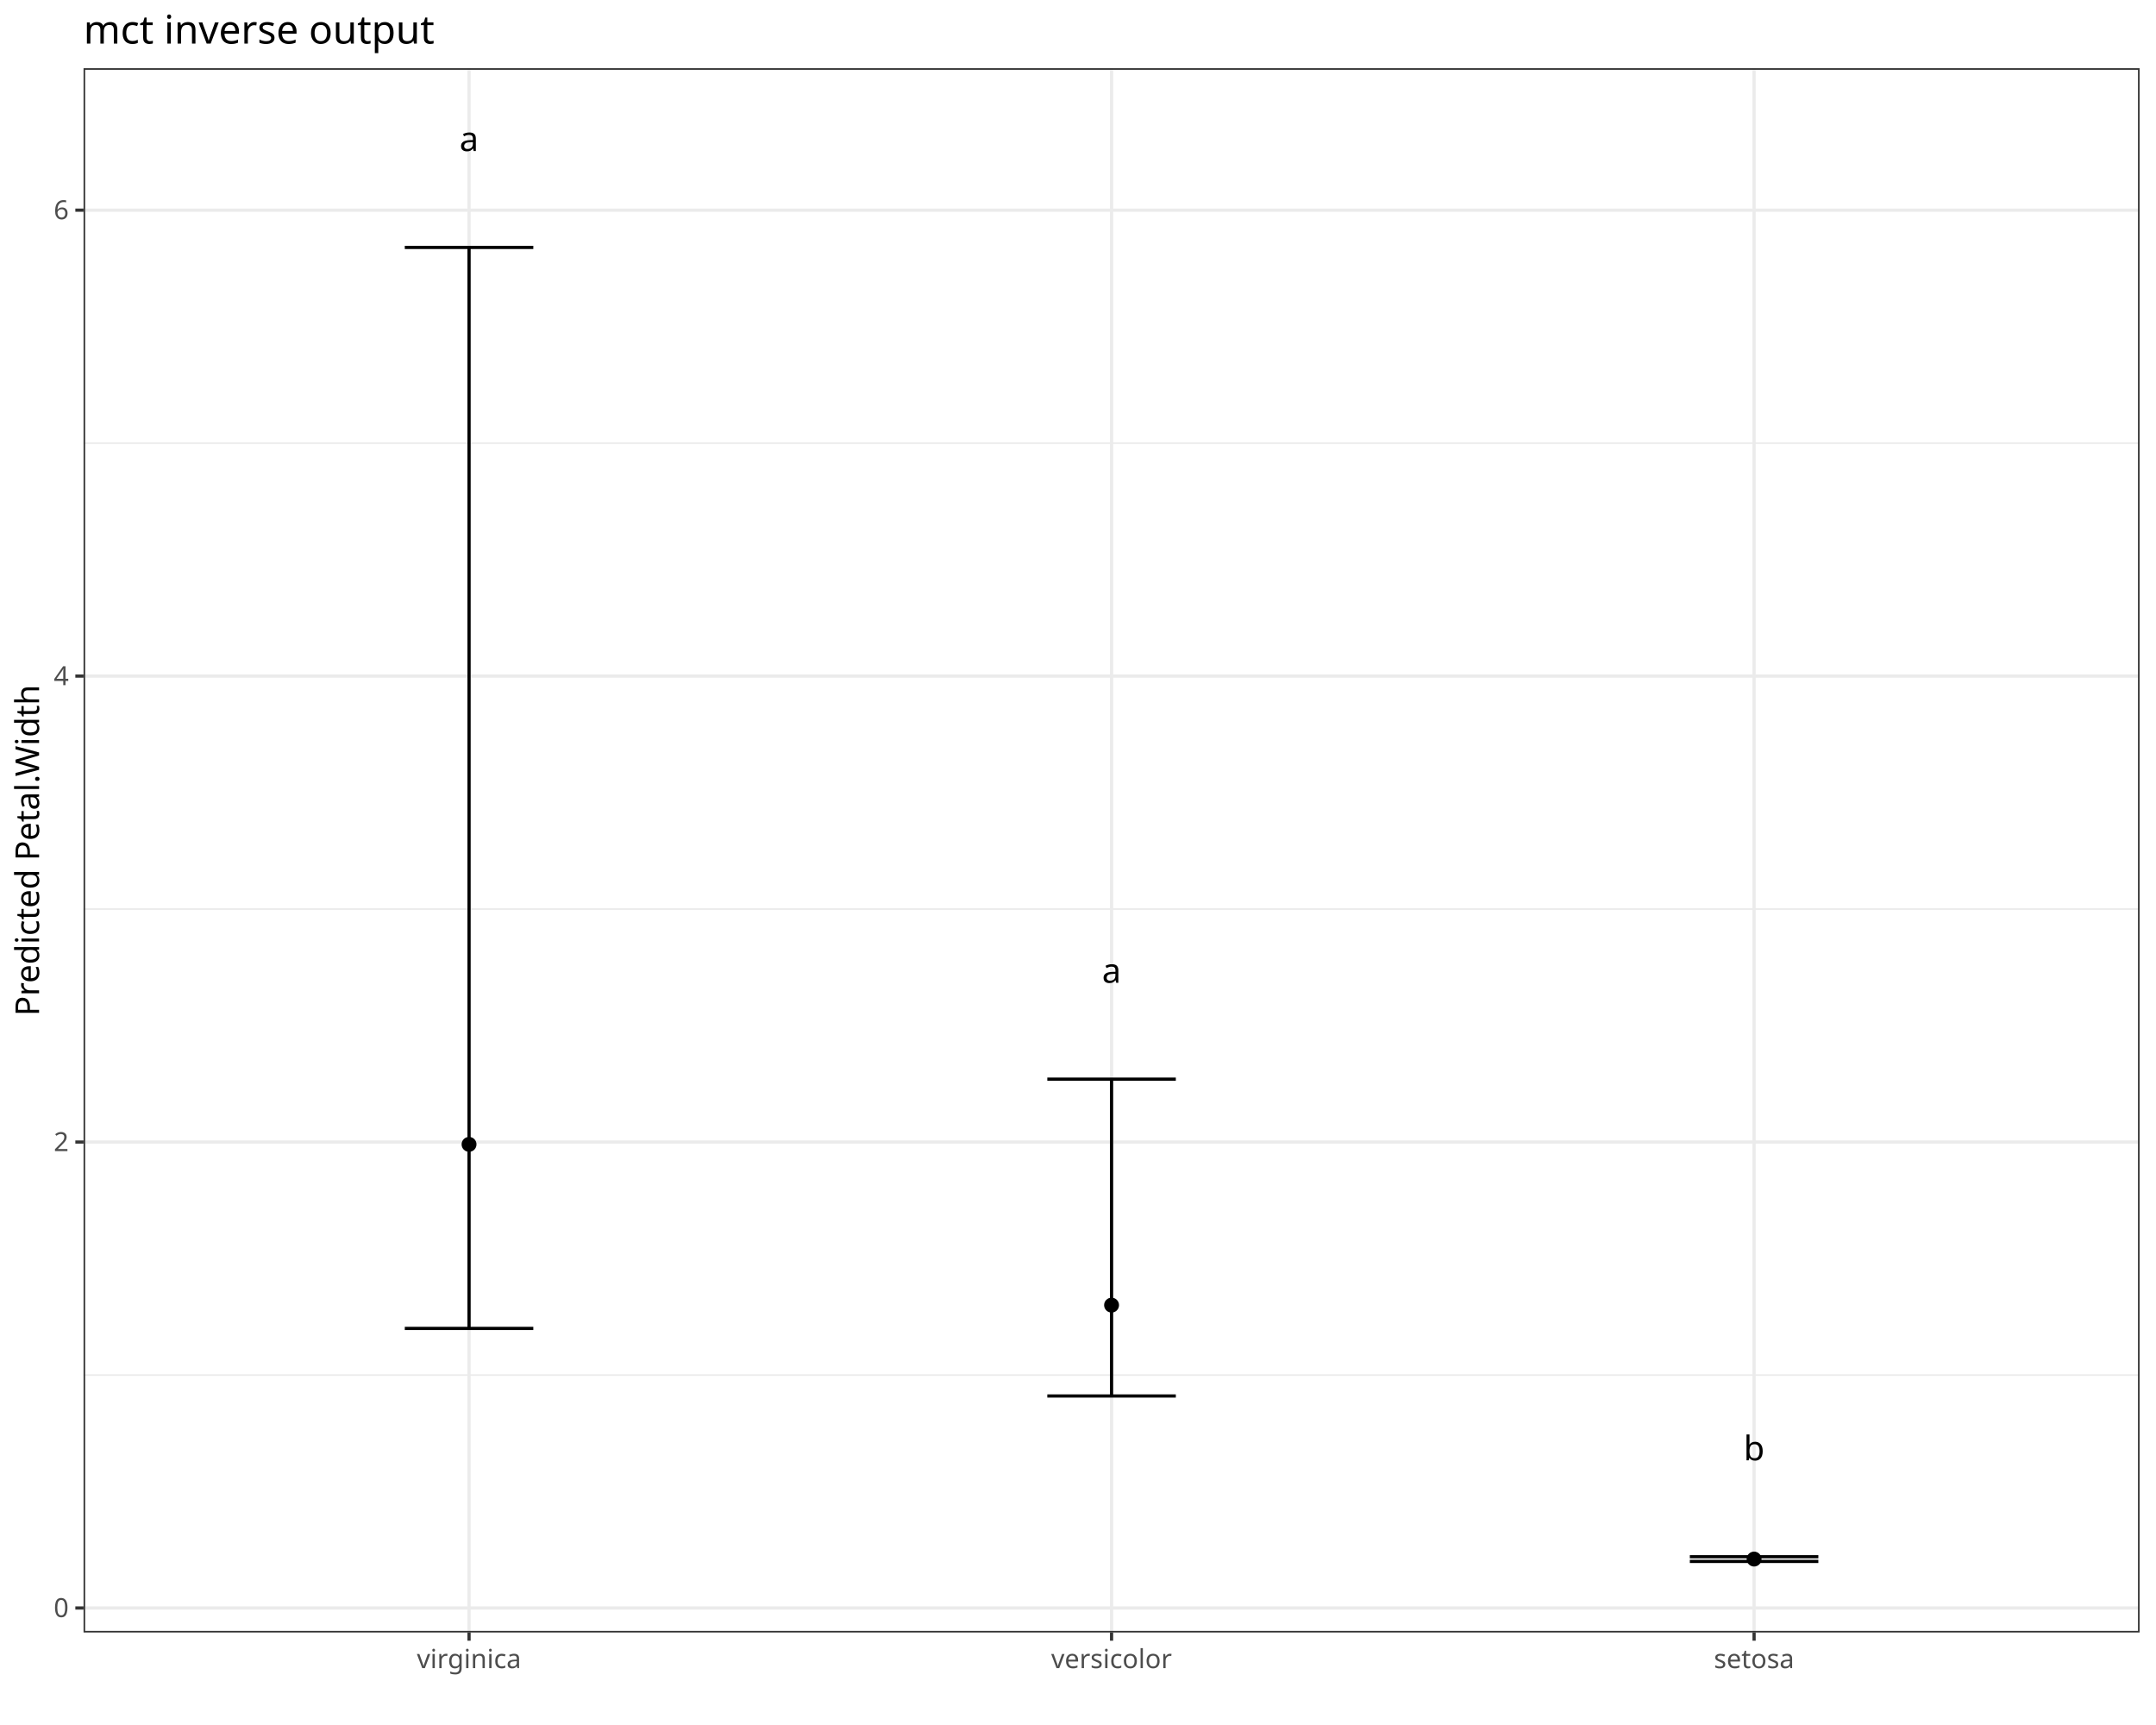
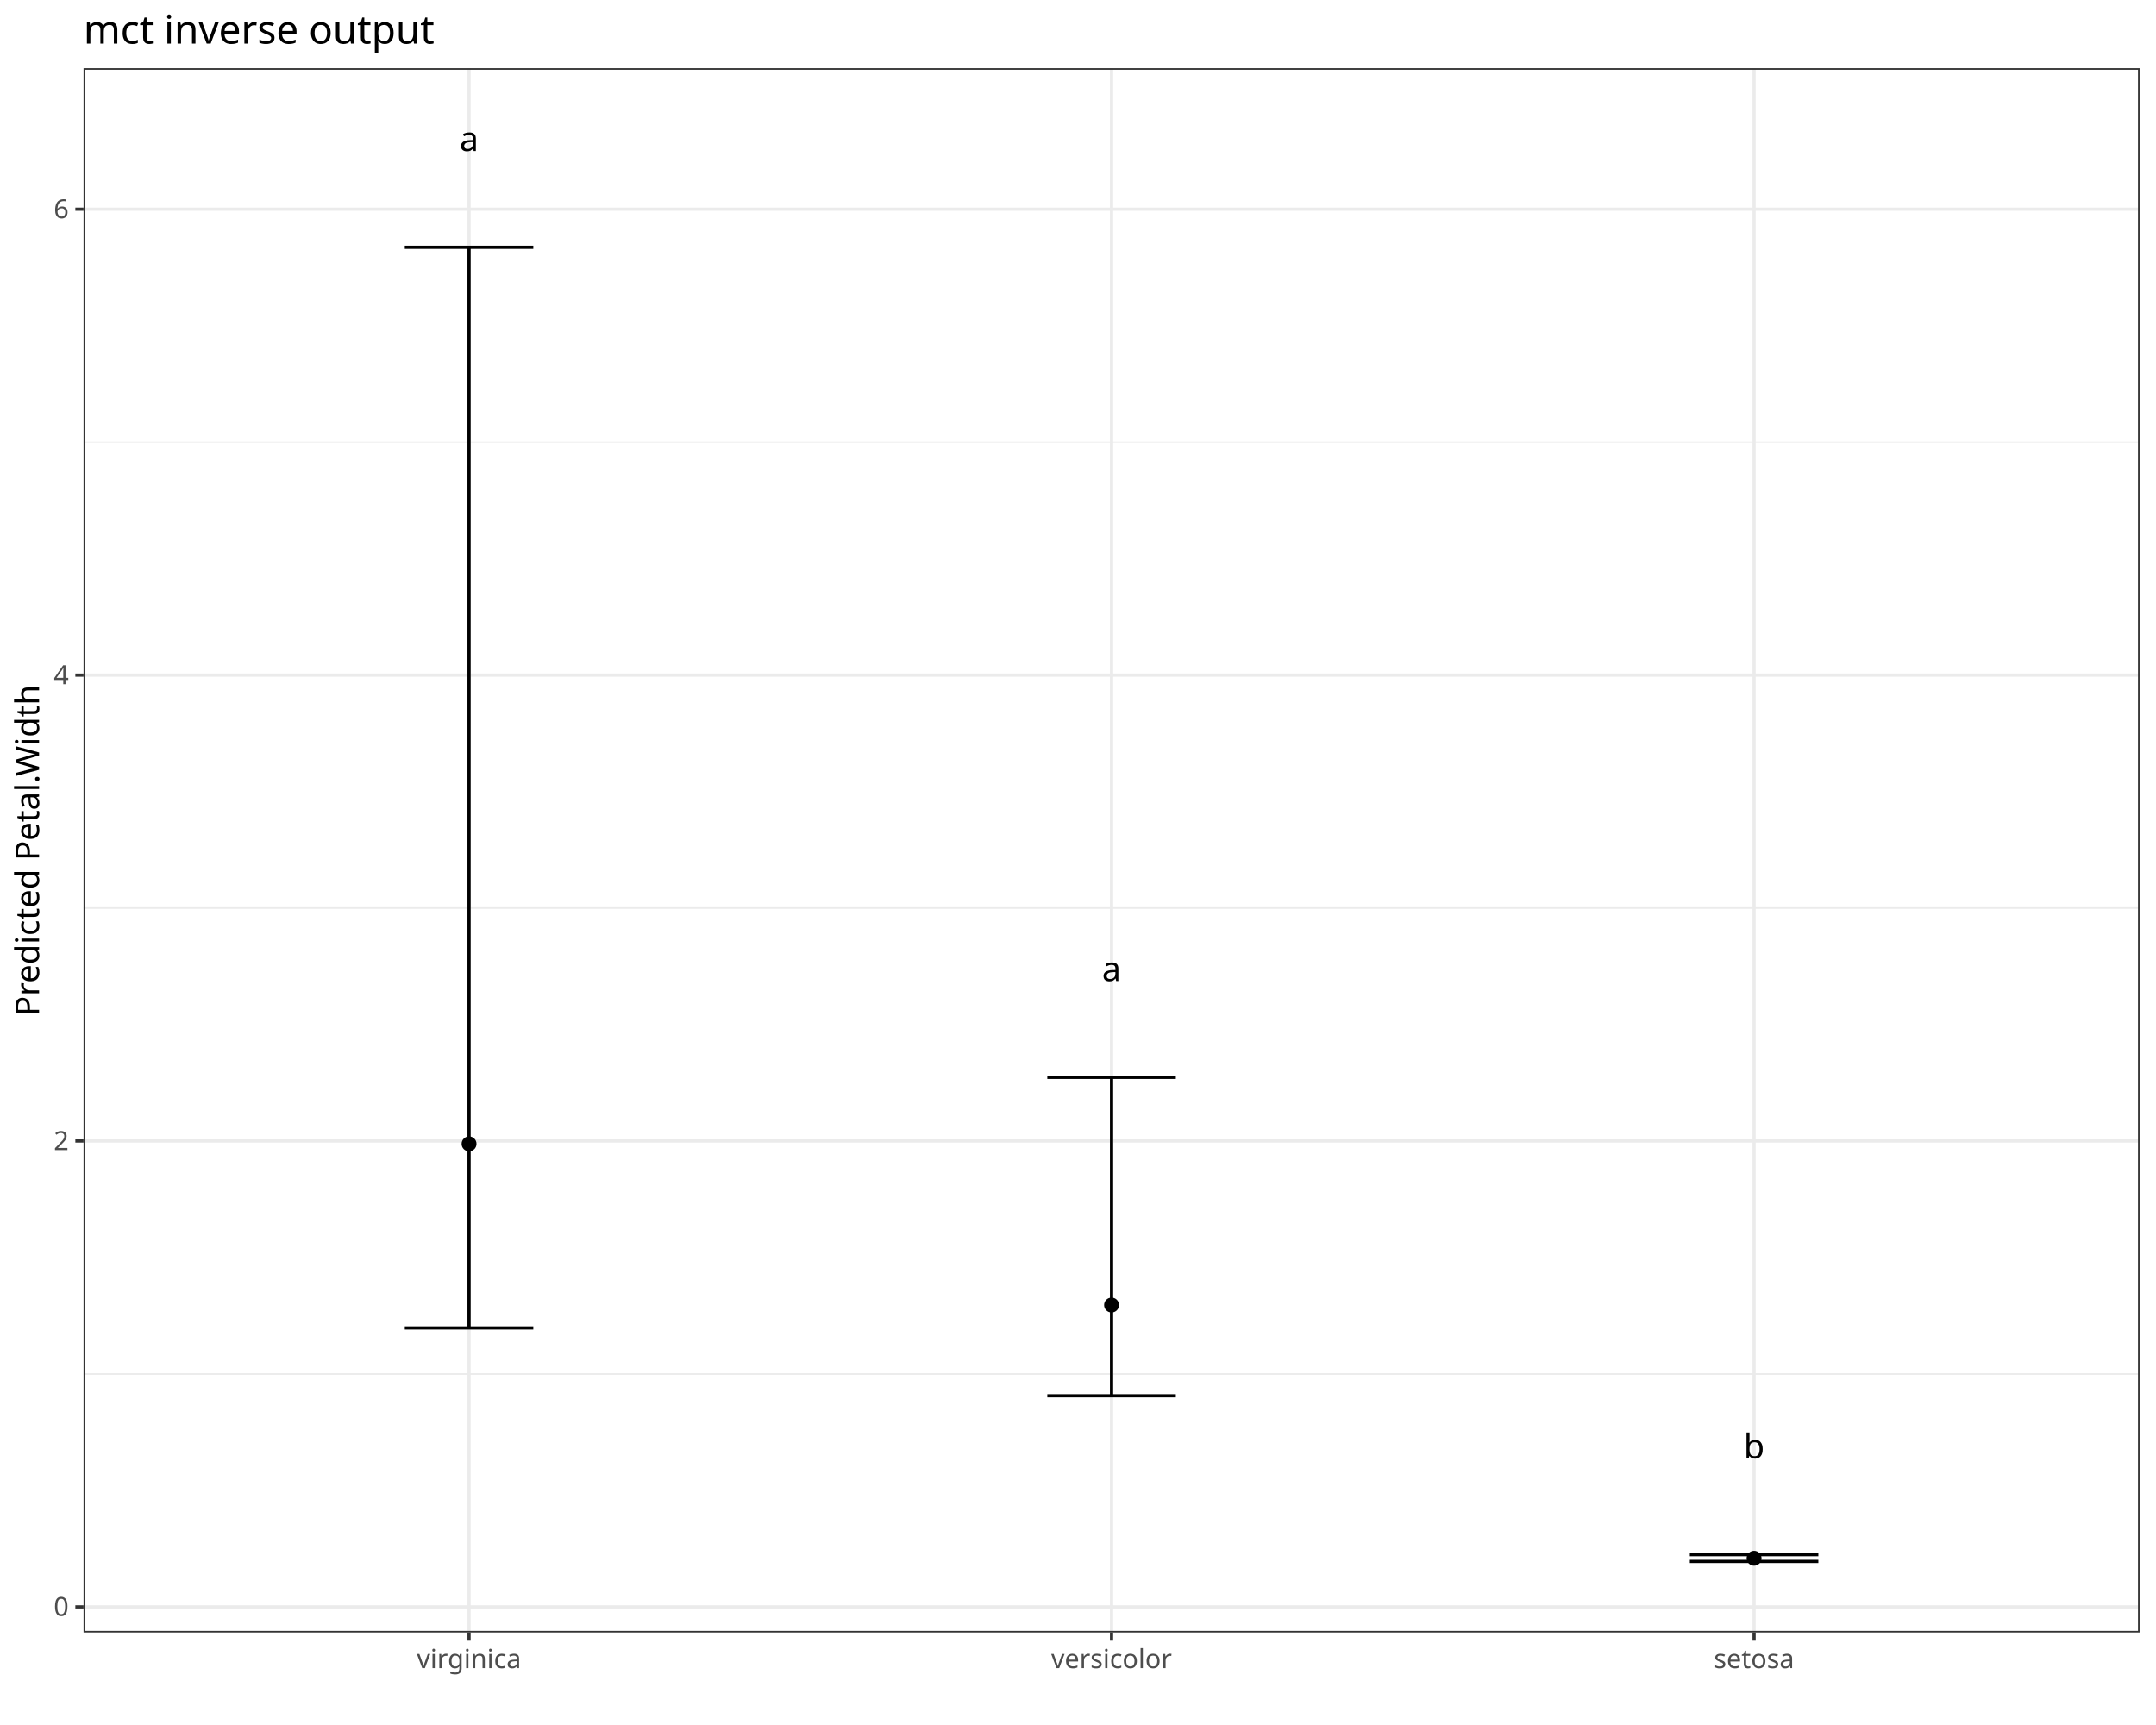
<svg xmlns="http://www.w3.org/2000/svg" class="svglite" data-engine-version="2.0" width="720.00pt" height="576.00pt" viewBox="0 0 720.00 576.00">
  <defs>
    <style type="text/css">
    .svglite line, .svglite polyline, .svglite polygon, .svglite path, .svglite rect, .svglite circle {
      fill: none;
      stroke: #000000;
      stroke-linecap: round;
      stroke-linejoin: round;
      stroke-miterlimit: 10.00;
    }
  </style>
  </defs>
  <rect width="100%" height="100%" style="stroke: none; fill: #FFFFFF;" />
  <defs>
    <clipPath id="cpMC4wMHw3MjAuMDB8MC4wMHw1NzYuMDA=">
      <rect x="0.00" y="0.00" width="720.00" height="576.00" />
    </clipPath>
  </defs>
  <g clip-path="url(#cpMC4wMHw3MjAuMDB8MC4wMHw1NzYuMDA=)">
    <rect x="0.00" y="0.00" width="720.00" height="576.00" style="stroke-width: 1.07; stroke: #FFFFFF; fill: #FFFFFF;" />
  </g>
  <defs>
    <clipPath id="cpMjcuOTB8NzE0LjUyfDIyLjc4fDU0NS4xMQ==">
      <rect x="27.90" y="22.78" width="686.62" height="522.33" />
    </clipPath>
  </defs>
  <g clip-path="url(#cpMjcuOTB8NzE0LjUyfDIyLjc4fDU0NS4xMQ==)">
    <rect x="27.90" y="22.78" width="686.62" height="522.33" style="stroke-width: 1.07; stroke: none; fill: #FFFFFF;" />
-     <polyline points="27.90,459.14 714.52,459.14 " style="stroke-width: 0.53; stroke: #EBEBEB; stroke-linecap: butt;" />
-     <polyline points="27.90,303.55 714.52,303.55 " style="stroke-width: 0.53; stroke: #EBEBEB; stroke-linecap: butt;" />
-     <polyline points="27.90,147.97 714.52,147.97 " style="stroke-width: 0.53; stroke: #EBEBEB; stroke-linecap: butt;" />
-     <polyline points="27.90,536.93 714.52,536.93 " style="stroke-width: 1.07; stroke: #EBEBEB; stroke-linecap: butt;" />
-     <polyline points="27.90,381.34 714.52,381.34 " style="stroke-width: 1.07; stroke: #EBEBEB; stroke-linecap: butt;" />
-     <polyline points="27.90,225.76 714.52,225.76 " style="stroke-width: 1.07; stroke: #EBEBEB; stroke-linecap: butt;" />
-     <polyline points="27.90,70.17 714.52,70.17 " style="stroke-width: 1.07; stroke: #EBEBEB; stroke-linecap: butt;" />
+     <polyline points="27.90,458.78 714.52,458.78 " style="stroke-width: 0.53; stroke: #EBEBEB; stroke-linecap: butt;" />
+     <polyline points="27.90,303.21 714.52,303.21 " style="stroke-width: 0.53; stroke: #EBEBEB; stroke-linecap: butt;" />
+     <polyline points="27.90,147.65 714.52,147.65 " style="stroke-width: 0.53; stroke: #EBEBEB; stroke-linecap: butt;" />
+     <polyline points="27.90,536.56 714.52,536.56 " style="stroke-width: 1.07; stroke: #EBEBEB; stroke-linecap: butt;" />
+     <polyline points="27.90,380.99 714.52,380.99 " style="stroke-width: 1.07; stroke: #EBEBEB; stroke-linecap: butt;" />
+     <polyline points="27.90,225.43 714.52,225.43 " style="stroke-width: 1.07; stroke: #EBEBEB; stroke-linecap: butt;" />
+     <polyline points="27.90,69.87 714.52,69.87 " style="stroke-width: 1.07; stroke: #EBEBEB; stroke-linecap: butt;" />
    <polyline points="156.64,545.11 156.64,22.78 " style="stroke-width: 1.07; stroke: #EBEBEB; stroke-linecap: butt;" />
    <polyline points="371.21,545.11 371.21,22.78 " style="stroke-width: 1.07; stroke: #EBEBEB; stroke-linecap: butt;" />
    <polyline points="585.78,545.11 585.78,22.78 " style="stroke-width: 1.07; stroke: #EBEBEB; stroke-linecap: butt;" />
-     <circle cx="156.64" cy="382.12" r="2.49" style="stroke-width: 0.71; stroke: none; fill: #000000;" />
-     <circle cx="371.21" cy="435.80" r="2.49" style="stroke-width: 0.71; stroke: none; fill: #000000;" />
-     <circle cx="585.78" cy="520.59" r="2.49" style="stroke-width: 0.71; stroke: none; fill: #000000;" />
-     <polyline points="135.18,82.62 178.10,82.62 " style="stroke-width: 1.07; stroke-linecap: butt;" />
-     <polyline points="156.64,82.62 156.64,443.58 " style="stroke-width: 1.07; stroke-linecap: butt;" />
-     <polyline points="135.18,443.58 178.10,443.58 " style="stroke-width: 1.07; stroke-linecap: butt;" />
-     <polyline points="349.75,360.34 392.67,360.34 " style="stroke-width: 1.07; stroke-linecap: butt;" />
-     <polyline points="371.21,360.34 371.21,466.14 " style="stroke-width: 1.07; stroke-linecap: butt;" />
-     <polyline points="349.75,466.14 392.67,466.14 " style="stroke-width: 1.07; stroke-linecap: butt;" />
-     <polyline points="564.32,519.81 607.24,519.81 " style="stroke-width: 1.07; stroke-linecap: butt;" />
-     <polyline points="585.78,519.81 585.78,521.37 " style="stroke-width: 1.07; stroke-linecap: butt;" />
+     <circle cx="156.64" cy="381.94" r="2.49" style="stroke-width: 0.71; stroke: none; fill: #000000;" />
+     <circle cx="371.21" cy="435.75" r="2.49" style="stroke-width: 0.71; stroke: none; fill: #000000;" />
+     <circle cx="585.78" cy="520.32" r="2.49" style="stroke-width: 0.71; stroke: none; fill: #000000;" />
+     <polyline points="135.18,82.60 178.10,82.60 " style="stroke-width: 1.07; stroke-linecap: butt;" />
+     <polyline points="156.64,82.60 156.64,443.38 " style="stroke-width: 1.07; stroke-linecap: butt;" />
+     <polyline points="135.18,443.38 178.10,443.38 " style="stroke-width: 1.07; stroke-linecap: butt;" />
+     <polyline points="349.75,359.73 392.67,359.73 " style="stroke-width: 1.07; stroke-linecap: butt;" />
+     <polyline points="371.21,359.73 371.21,466.06 " style="stroke-width: 1.07; stroke-linecap: butt;" />
+     <polyline points="349.75,466.06 392.67,466.06 " style="stroke-width: 1.07; stroke-linecap: butt;" />
+     <polyline points="564.32,519.11 607.24,519.11 " style="stroke-width: 1.07; stroke-linecap: butt;" />
+     <polyline points="585.78,519.11 585.78,521.37 " style="stroke-width: 1.07; stroke-linecap: butt;" />
    <polyline points="564.32,521.37 607.24,521.37 " style="stroke-width: 1.07; stroke-linecap: butt;" />
    <text x="156.64" y="50.44" text-anchor="middle" style="font-size: 11.38px; font-family: sans;" textLength="6.33px" lengthAdjust="spacingAndGlyphs">a</text>
-     <text x="371.21" y="328.16" text-anchor="middle" style="font-size: 11.38px; font-family: sans;" textLength="6.33px" lengthAdjust="spacingAndGlyphs">a</text>
-     <text x="585.78" y="487.63" text-anchor="middle" style="font-size: 11.38px; font-family: sans;" textLength="6.33px" lengthAdjust="spacingAndGlyphs">b</text>
+     <text x="371.21" y="327.57" text-anchor="middle" style="font-size: 11.38px; font-family: sans;" textLength="6.33px" lengthAdjust="spacingAndGlyphs">a</text>
+     <text x="585.78" y="486.95" text-anchor="middle" style="font-size: 11.38px; font-family: sans;" textLength="6.33px" lengthAdjust="spacingAndGlyphs">b</text>
    <rect x="27.90" y="22.78" width="686.62" height="522.33" style="stroke-width: 1.07; stroke: #333333;" />
  </g>
  <g clip-path="url(#cpMC4wMHw3MjAuMDB8MC4wMHw1NzYuMDA=)">
-     <text x="22.97" y="539.96" text-anchor="end" style="font-size: 8.80px; fill: #4D4D4D; font-family: sans;" textLength="4.89px" lengthAdjust="spacingAndGlyphs">0</text>
-     <text x="22.97" y="384.37" text-anchor="end" style="font-size: 8.80px; fill: #4D4D4D; font-family: sans;" textLength="4.89px" lengthAdjust="spacingAndGlyphs">2</text>
-     <text x="22.97" y="228.79" text-anchor="end" style="font-size: 8.80px; fill: #4D4D4D; font-family: sans;" textLength="4.89px" lengthAdjust="spacingAndGlyphs">4</text>
-     <text x="22.97" y="73.20" text-anchor="end" style="font-size: 8.80px; fill: #4D4D4D; font-family: sans;" textLength="4.89px" lengthAdjust="spacingAndGlyphs">6</text>
-     <polyline points="25.16,536.93 27.90,536.93 " style="stroke-width: 1.07; stroke: #333333; stroke-linecap: butt;" />
-     <polyline points="25.16,381.34 27.90,381.34 " style="stroke-width: 1.07; stroke: #333333; stroke-linecap: butt;" />
-     <polyline points="25.16,225.76 27.90,225.76 " style="stroke-width: 1.07; stroke: #333333; stroke-linecap: butt;" />
-     <polyline points="25.16,70.17 27.90,70.17 " style="stroke-width: 1.07; stroke: #333333; stroke-linecap: butt;" />
+     <text x="22.97" y="539.58" text-anchor="end" style="font-size: 8.80px; fill: #4D4D4D; font-family: sans;" textLength="4.89px" lengthAdjust="spacingAndGlyphs">0</text>
+     <text x="22.97" y="384.02" text-anchor="end" style="font-size: 8.80px; fill: #4D4D4D; font-family: sans;" textLength="4.89px" lengthAdjust="spacingAndGlyphs">2</text>
+     <text x="22.97" y="228.46" text-anchor="end" style="font-size: 8.80px; fill: #4D4D4D; font-family: sans;" textLength="4.89px" lengthAdjust="spacingAndGlyphs">4</text>
+     <text x="22.97" y="72.90" text-anchor="end" style="font-size: 8.80px; fill: #4D4D4D; font-family: sans;" textLength="4.89px" lengthAdjust="spacingAndGlyphs">6</text>
+     <polyline points="25.16,536.56 27.90,536.56 " style="stroke-width: 1.07; stroke: #333333; stroke-linecap: butt;" />
+     <polyline points="25.16,380.99 27.90,380.99 " style="stroke-width: 1.07; stroke: #333333; stroke-linecap: butt;" />
+     <polyline points="25.16,225.43 27.90,225.43 " style="stroke-width: 1.07; stroke: #333333; stroke-linecap: butt;" />
+     <polyline points="25.16,69.87 27.90,69.87 " style="stroke-width: 1.07; stroke: #333333; stroke-linecap: butt;" />
    <polyline points="156.64,547.85 156.64,545.11 " style="stroke-width: 1.07; stroke: #333333; stroke-linecap: butt;" />
    <polyline points="371.21,547.85 371.21,545.11 " style="stroke-width: 1.07; stroke: #333333; stroke-linecap: butt;" />
    <polyline points="585.78,547.85 585.78,545.11 " style="stroke-width: 1.07; stroke: #333333; stroke-linecap: butt;" />
    <text x="156.64" y="557.01" text-anchor="middle" style="font-size: 8.80px; fill: #4D4D4D; font-family: sans;" textLength="32.28px" lengthAdjust="spacingAndGlyphs">virginica</text>
    <text x="371.21" y="557.01" text-anchor="middle" style="font-size: 8.80px; fill: #4D4D4D; font-family: sans;" textLength="37.66px" lengthAdjust="spacingAndGlyphs">versicolor</text>
    <text x="585.78" y="557.01" text-anchor="middle" style="font-size: 8.80px; fill: #4D4D4D; font-family: sans;" textLength="25.94px" lengthAdjust="spacingAndGlyphs">setosa</text>
    <text transform="translate(13.05,283.95) rotate(-90)" text-anchor="middle" style="font-size: 11.00px; font-family: sans;" textLength="105.78px" lengthAdjust="spacingAndGlyphs">Predicted Petal.Width</text>
    <text x="27.90" y="14.56" style="font-size: 13.20px; font-family: sans;" textLength="107.87px" lengthAdjust="spacingAndGlyphs">mct inverse output</text>
  </g>
</svg>
